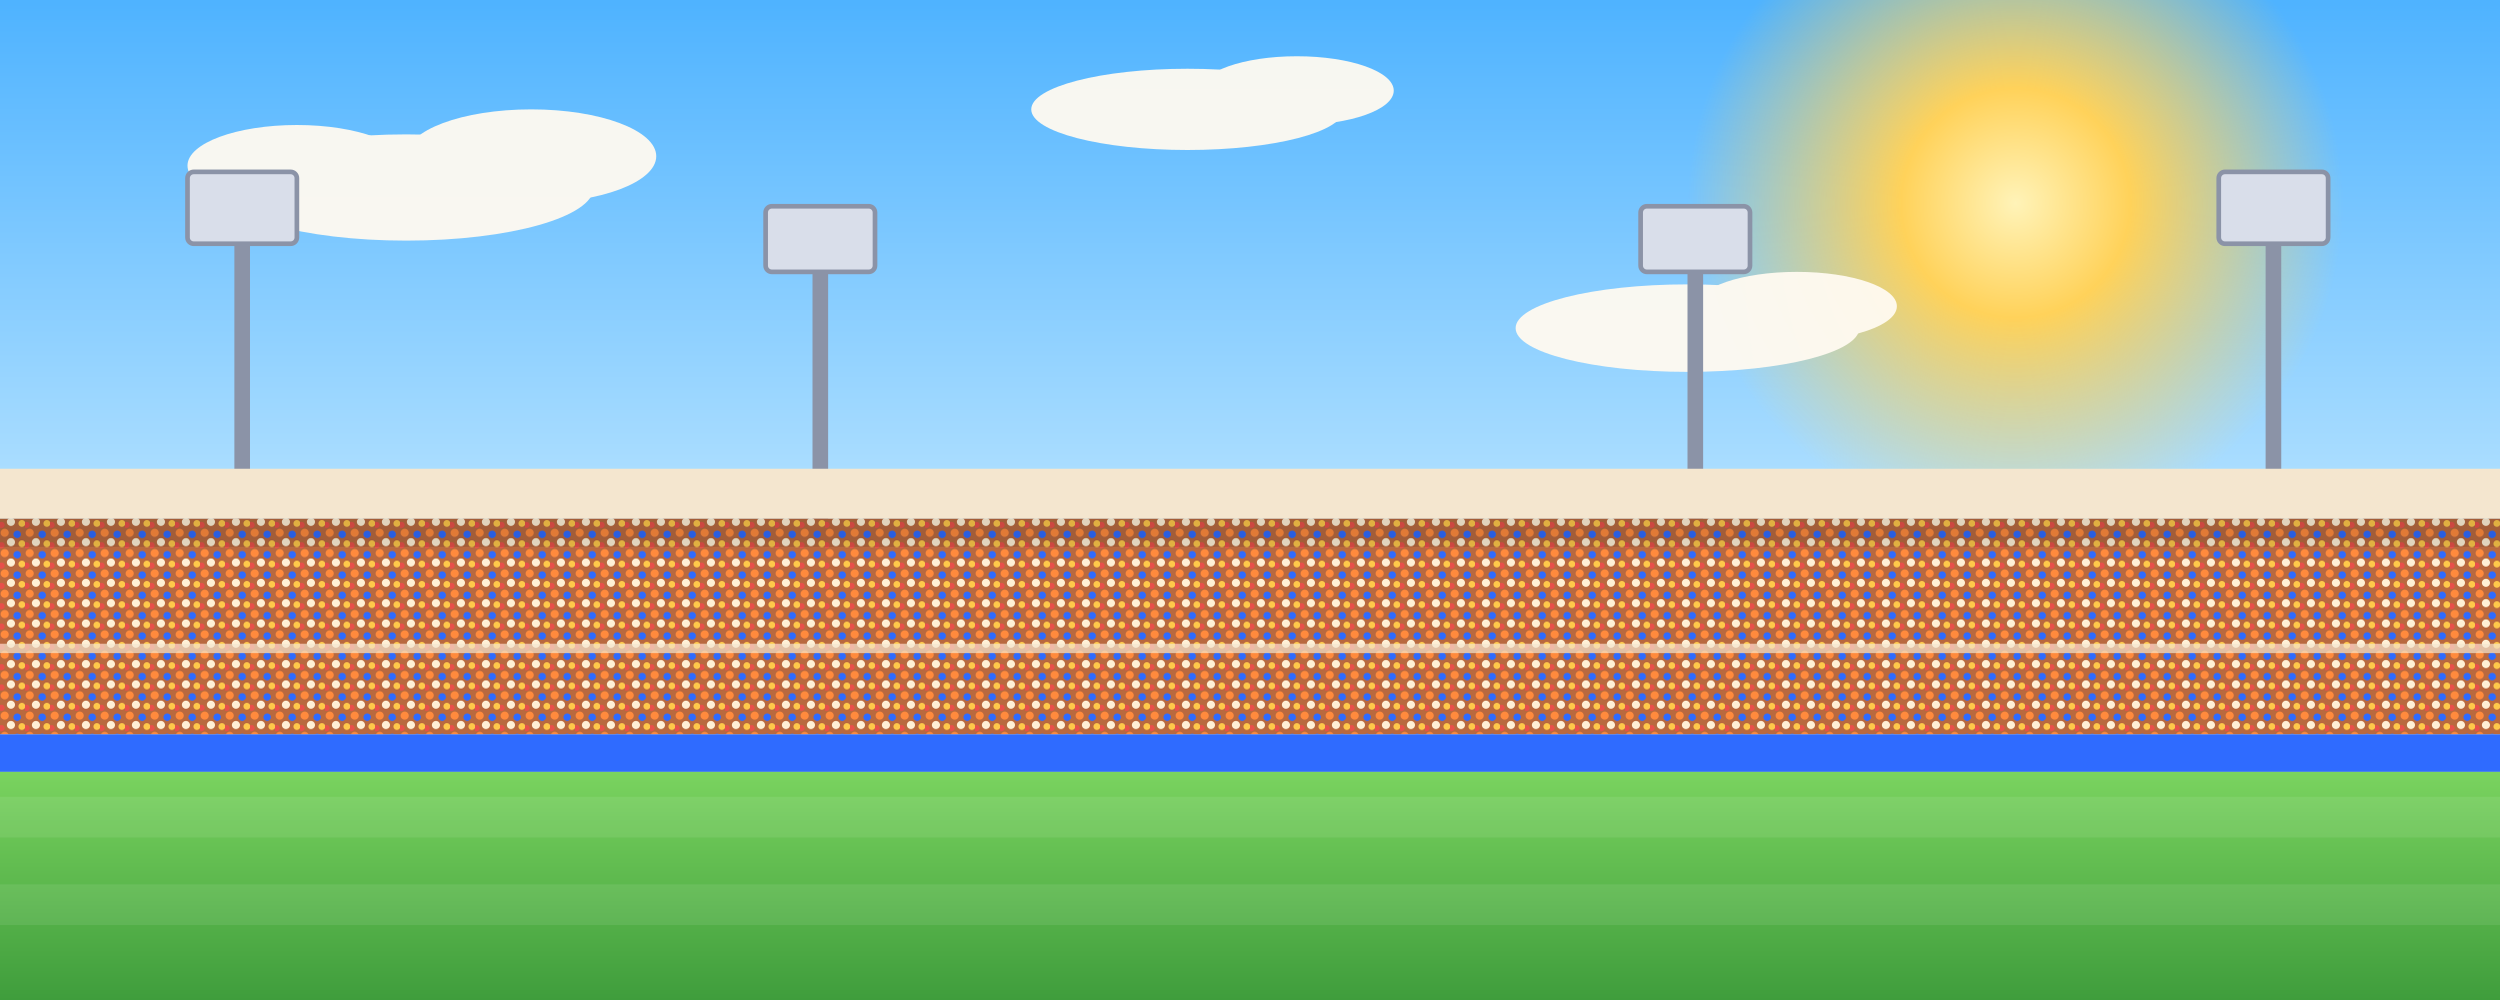
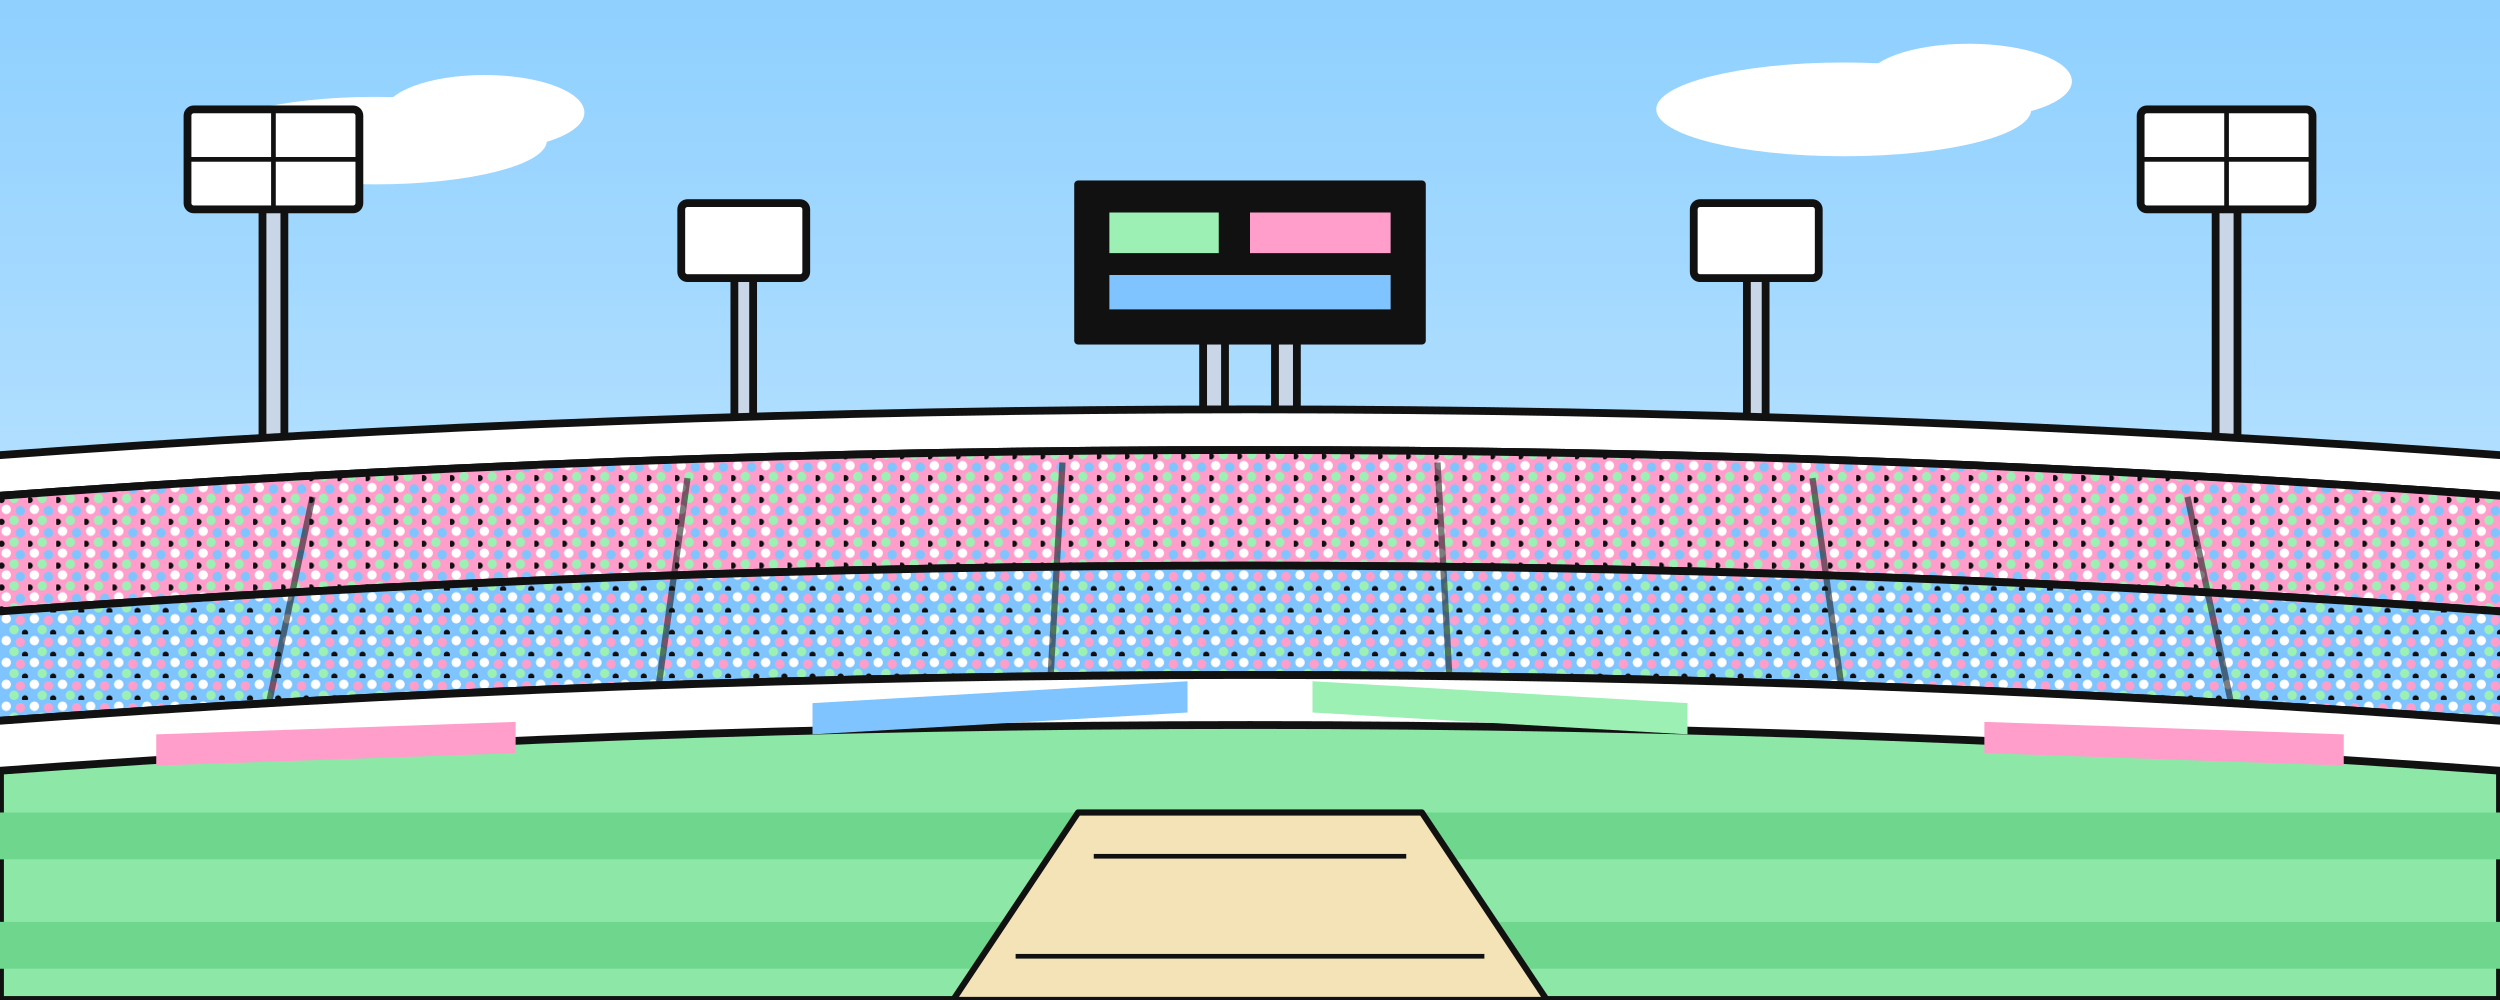
<svg xmlns="http://www.w3.org/2000/svg" viewBox="0 0 1600 640" preserveAspectRatio="xMidYMin slice">
  <defs>
    <linearGradient id="sky" x1="0" y1="0" x2="0" y2="1">
-       <stop offset="0" stop-color="#4fb3ff" />
-       <stop offset="0.55" stop-color="#b9e4ff" />
-       <stop offset="1" stop-color="#ffe3b0" />
+       <stop offset="0" stop-color="#8fd0ff" />
+       <stop offset="1" stop-color="#d9f0ff" />
    </linearGradient>
-     <radialGradient id="sun" cx="0.5" cy="0.5" r="0.5">
-       <stop offset="0" stop-color="#fff3b8" />
-       <stop offset="0.35" stop-color="#ffd25a" />
-       <stop offset="1" stop-color="#ffd25a" stop-opacity="0" />
-     </radialGradient>
-     <linearGradient id="grass" x1="0" y1="0" x2="0" y2="1">
-       <stop offset="0" stop-color="#7ad35f" />
-       <stop offset="1" stop-color="#3f9d3c" />
-     </linearGradient>
-     <pattern id="crowd" width="16" height="13" patternUnits="userSpaceOnUse">
-       <rect width="16" height="13" fill="#b9693f" />
-       <circle cx="3" cy="3" r="2.6" fill="#ff8a3d" />
-       <circle cx="11" cy="4" r="2.4" fill="#2f6bff" />
-       <circle cx="7" cy="9" r="2.6" fill="#fff0d6" />
-       <circle cx="14" cy="10" r="2.2" fill="#ffc84a" />
-       <circle cx="1" cy="11" r="2" fill="#e8504a" />
+     <pattern id="crowdPink" width="18" height="14" patternUnits="userSpaceOnUse">
+       <rect width="18" height="14" fill="#ff9ecb" />
+       <circle cx="4" cy="4" r="3" fill="#fff" />
+       <circle cx="13" cy="5" r="3" fill="#7fc4ff" />
+       <circle cx="9" cy="11" r="3" fill="#9cf0b4" />
+       <circle cx="1" cy="12" r="2" fill="#111" />
+     </pattern>
+     <pattern id="crowdBlue" width="18" height="14" patternUnits="userSpaceOnUse">
+       <rect width="18" height="14" fill="#7fc4ff" />
+       <circle cx="4" cy="4" r="3" fill="#fff" />
+       <circle cx="13" cy="5" r="3" fill="#ff9ecb" />
+       <circle cx="9" cy="11" r="3" fill="#9cf0b4" />
+       <circle cx="16" cy="13" r="2" fill="#111" />
    </pattern>
  </defs>
-   <rect width="1600" height="640" fill="url(#sky)" />
-   <circle cx="1290" cy="130" r="210" fill="url(#sun)" />
-   <g fill="#fffaf0" opacity="0.95">
-     <ellipse cx="260" cy="120" rx="120" ry="34" />
-     <ellipse cx="340" cy="100" rx="80" ry="30" />
-     <ellipse cx="190" cy="106" rx="70" ry="26" />
-     <ellipse cx="760" cy="70" rx="100" ry="26" />
-     <ellipse cx="830" cy="58" rx="62" ry="22" />
-     <ellipse cx="1080" cy="210" rx="110" ry="28" />
-     <ellipse cx="1150" cy="196" rx="64" ry="22" />
-   </g>
-   <g fill="#8b93a7">
-     <rect x="150" y="150" width="10" height="250" />
-     <rect x="520" y="170" width="10" height="230" />
-     <rect x="1080" y="170" width="10" height="230" />
-     <rect x="1450" y="150" width="10" height="250" />
-   </g>
-   <g fill="#d9deea" stroke="#8b93a7" stroke-width="3">
-     <rect x="120" y="110" width="70" height="46" rx="4" />
-     <rect x="490" y="132" width="70" height="42" rx="4" />
-     <rect x="1050" y="132" width="70" height="42" rx="4" />
-     <rect x="1420" y="110" width="70" height="46" rx="4" />
-   </g>
-   <path d="M0 300 L1600 300 L1600 332 L0 332 Z" fill="#f4e6cf" />
-   <path d="M0 332 L1600 332 L1600 470 L0 470 Z" fill="url(#crowd)" />
-   <path d="M0 332 L1600 332 L1600 350 L0 350 Z" fill="#000" opacity="0.12" />
-   <path d="M0 412 L1600 412 L1600 418 L0 418 Z" fill="#f4e6cf" opacity="0.7" />
-   <path d="M0 470 L1600 470 L1600 494 L0 494 Z" fill="#2f6bff" />
-   <path d="M0 494 L1600 494 L1600 640 L0 640 Z" fill="url(#grass)" />
-   <g fill="#fff" opacity="0.08">
-     <rect x="0" y="510" width="1600" height="26" />
-     <rect x="0" y="566" width="1600" height="26" />
+   <g stroke="#111" stroke-width="5" stroke-linejoin="round">
+     <rect width="1600" height="640" fill="url(#sky)" stroke="none" />
+     <g fill="#fff" stroke="none">
+       <ellipse cx="240" cy="90" rx="110" ry="28" />
+       <ellipse cx="310" cy="72" rx="64" ry="24" />
+       <ellipse cx="1180" cy="70" rx="120" ry="30" />
+       <ellipse cx="1260" cy="52" rx="66" ry="24" />
+     </g>
+     <g fill="#c9d6e8">
+       <rect x="168" y="120" width="14" height="230" />
+       <rect x="1418" y="120" width="14" height="230" />
+       <rect x="470" y="170" width="12" height="190" />
+       <rect x="1118" y="170" width="12" height="190" />
+     </g>
+     <g fill="#fff">
+       <rect x="120" y="70" width="110" height="64" rx="4" />
+       <rect x="1370" y="70" width="110" height="64" rx="4" />
+       <rect x="436" y="130" width="80" height="48" rx="4" />
+       <rect x="1084" y="130" width="80" height="48" rx="4" />
+     </g>
+     <g stroke-width="3" fill="none">
+       <path d="M120 102 H230 M175 70 V134 M1370 102 H1480 M1425 70 V134" />
+     </g>
+     <rect x="770" y="200" width="14" height="110" fill="#c9d6e8" />
+     <rect x="816" y="200" width="14" height="110" fill="#c9d6e8" />
+     <rect x="690" y="118" width="220" height="100" fill="#111" />
+     <g stroke="none">
+       <rect x="710" y="136" width="70" height="26" fill="#9cf0b4" />
+       <rect x="800" y="136" width="90" height="26" fill="#ff9ecb" />
+       <rect x="710" y="176" width="180" height="22" fill="#7fc4ff" />
+     </g>
+     <rect x="0" y="440" width="1600" height="200" fill="#8de8a8" />
+     <g stroke="none" fill="#6fd68e">
+       <rect x="0" y="520" width="1600" height="30" />
+       <rect x="0" y="590" width="1600" height="30" />
+     </g>
+     <path d="M610 640 L690 520 H910 L990 640 Z" fill="#f3e3b6" stroke-width="4" />
+     <path d="M700 548 H900 M650 612 H950" stroke-width="3" />
+     <path d="M-10 292 Q800 232 1610 292 L1610 318 Q800 258 -10 318 Z" fill="#fff" />
+     <path d="M-10 318 Q800 258 1610 318 L1610 392 Q800 332 -10 392 Z" fill="url(#crowdPink)" />
+     <path d="M-10 392 Q800 332 1610 392 L1610 462 Q800 402 -10 462 Z" fill="url(#crowdBlue)" />
+     <g stroke-width="4" fill="none">
+       <path d="M200 318 L170 460 M440 306 L420 450 M680 296 L672 440 M920 296 L928 440 M1160 306 L1180 450 M1400 318 L1430 460" opacity="0.55" />
+     </g>
+     <path d="M-10 462 Q800 402 1610 462 L1610 494 Q800 434 -10 494 Z" fill="#fff" />
+     <g stroke="none">
+       <path d="M100 470 L330 462 L330 482 L100 490 Z" fill="#ff9ecb" />
+       <path d="M520 450 L760 436 L760 456 L520 470 Z" fill="#7fc4ff" />
+       <path d="M840 436 L1080 450 L1080 470 L840 456 Z" fill="#9cf0b4" />
+       <path d="M1270 462 L1500 470 L1500 490 L1270 482 Z" fill="#ff9ecb" />
+     </g>
  </g>
</svg>
